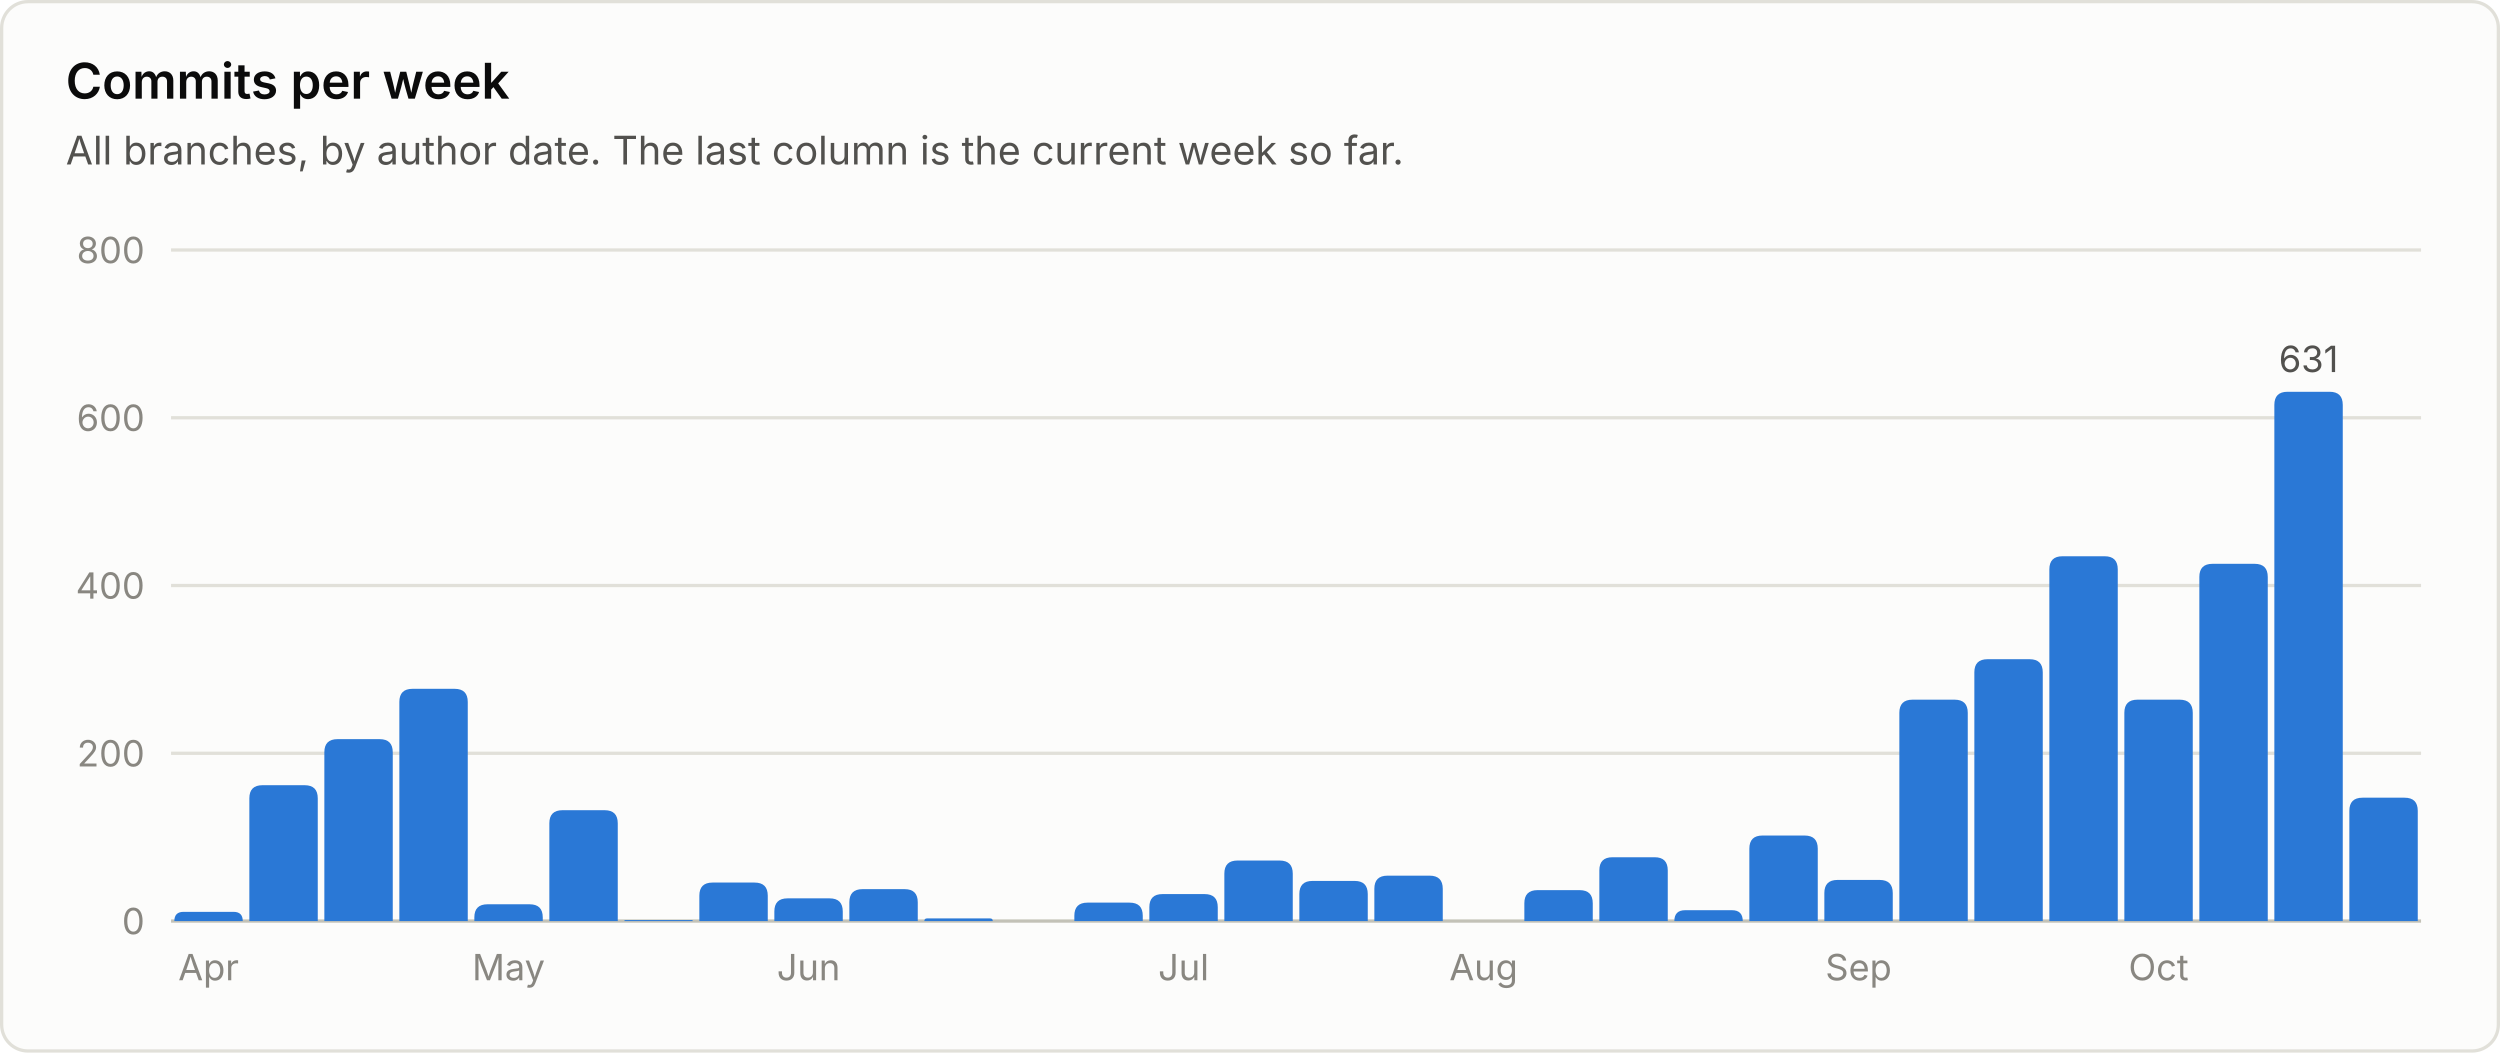
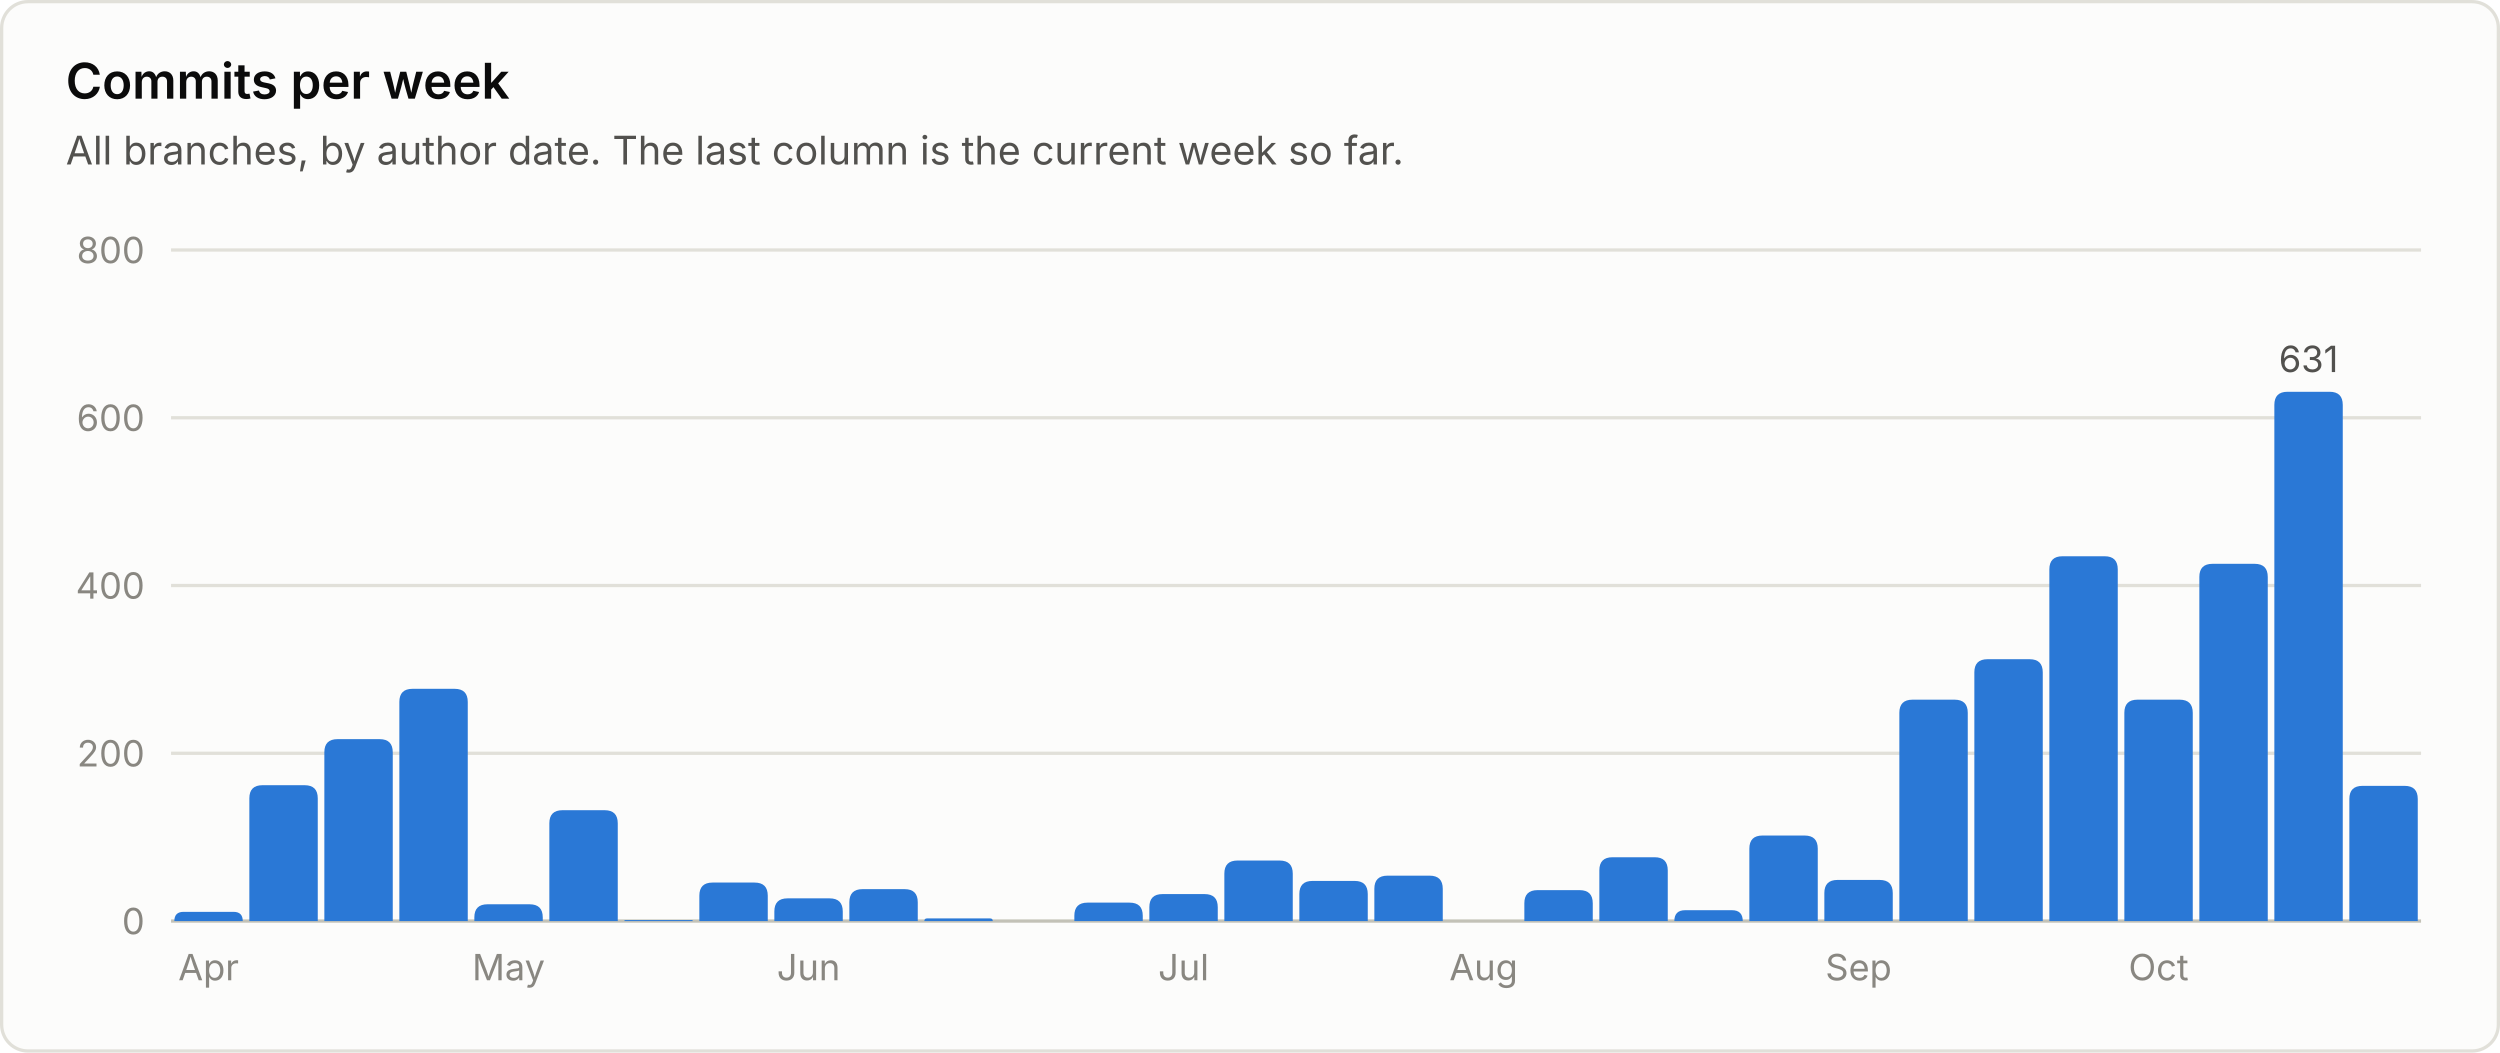
<svg xmlns="http://www.w3.org/2000/svg" viewBox="0 0 760 320" width="760" height="320" role="img" font-family="system-ui, -apple-system, 'Segoe UI', sans-serif">
  <rect x="0.5" y="0.5" width="759" height="319" rx="8" fill="#fcfcfb" stroke="#e1e0d9" />
  <text x="20.0" y="30.0" fill="#0b0b0b" font-size="15" font-weight="600" text-anchor="start">Commits per week</text>
  <text x="20.0" y="50.0" fill="#52514e" font-size="12" font-weight="400" text-anchor="start">All branches, by author date. The last column is the current week so far.</text>
  <line x1="52" y1="280.0" x2="736" y2="280.0" stroke="#c3c2b7" stroke-width="1" />
  <text x="44.0" y="284.0" fill="#898781" font-size="11" font-weight="400" text-anchor="end">0</text>
  <line x1="52" y1="229.0" x2="736" y2="229.0" stroke="#e1e0d9" stroke-width="1" />
  <text x="44.0" y="233.0" fill="#898781" font-size="11" font-weight="400" text-anchor="end">200</text>
  <line x1="52" y1="178.0" x2="736" y2="178.0" stroke="#e1e0d9" stroke-width="1" />
  <text x="44.0" y="182.0" fill="#898781" font-size="11" font-weight="400" text-anchor="end">400</text>
  <line x1="52" y1="127.0" x2="736" y2="127.0" stroke="#e1e0d9" stroke-width="1" />
  <text x="44.0" y="131.0" fill="#898781" font-size="11" font-weight="400" text-anchor="end">600</text>
  <line x1="52" y1="76.0" x2="736" y2="76.0" stroke="#e1e0d9" stroke-width="1" />
  <text x="44.0" y="80.0" fill="#898781" font-size="11" font-weight="400" text-anchor="end">800</text>
  <path d="M53.0 280.0 V280.0 Q53.0 277.2 55.8 277.2 H71.0 Q73.8 277.2 73.8 280.0 V280.0 Z" fill="#2a78d6" />
  <text x="63.4" y="298.0" fill="#898781" font-size="11" font-weight="400" text-anchor="middle">Apr</text>
  <path d="M75.8 280.0 V242.7 Q75.8 238.7 79.8 238.7 H92.6 Q96.6 238.7 96.6 242.7 V280.0 Z" fill="#2a78d6" />
  <path d="M98.6 280.0 V228.7 Q98.6 224.7 102.6 224.7 H115.4 Q119.4 224.7 119.4 228.7 V280.0 Z" fill="#2a78d6" />
  <path d="M121.4 280.0 V213.4 Q121.4 209.4 125.4 209.4 H138.2 Q142.2 209.4 142.2 213.4 V280.0 Z" fill="#2a78d6" />
  <path d="M144.2 280.0 V278.9 Q144.2 274.9 148.2 274.9 H161.0 Q165.0 274.9 165.0 278.9 V280.0 Z" fill="#2a78d6" />
  <text x="154.6" y="298.0" fill="#898781" font-size="11" font-weight="400" text-anchor="middle">May</text>
  <path d="M167.0 280.0 V250.3 Q167.0 246.3 171.0 246.3 H183.8 Q187.8 246.3 187.8 250.3 V280.0 Z" fill="#2a78d6" />
  <path d="M189.8 280.0 V280.0 Q189.8 279.7 190.1 279.7 H210.3 Q210.6 279.7 210.6 280.0 V280.0 Z" fill="#2a78d6" />
  <path d="M212.6 280.0 V272.3 Q212.6 268.3 216.6 268.3 H229.4 Q233.4 268.3 233.4 272.3 V280.0 Z" fill="#2a78d6" />
  <path d="M235.4 280.0 V277.1 Q235.4 273.1 239.4 273.1 H252.2 Q256.2 273.1 256.2 277.1 V280.0 Z" fill="#2a78d6" />
  <text x="245.8" y="298.0" fill="#898781" font-size="11" font-weight="400" text-anchor="middle">Jun</text>
  <path d="M258.2 280.0 V274.3 Q258.2 270.3 262.2 270.3 H275.0 Q279.0 270.3 279.0 274.3 V280.0 Z" fill="#2a78d6" />
  <path d="M281.0 280.0 V280.0 Q281.0 279.2 281.8 279.2 H301.0 Q301.8 279.2 301.8 280.0 V280.0 Z" fill="#2a78d6" />
  <path d="M326.6 280.0 V278.4 Q326.6 274.4 330.6 274.4 H343.4 Q347.4 274.4 347.4 278.4 V280.0 Z" fill="#2a78d6" />
  <path d="M349.4 280.0 V275.8 Q349.4 271.8 353.4 271.8 H366.2 Q370.2 271.8 370.2 275.8 V280.0 Z" fill="#2a78d6" />
  <text x="359.8" y="298.0" fill="#898781" font-size="11" font-weight="400" text-anchor="middle">Jul</text>
  <path d="M372.2 280.0 V265.6 Q372.2 261.6 376.2 261.6 H389.0 Q393.0 261.6 393.0 265.6 V280.0 Z" fill="#2a78d6" />
  <path d="M395.0 280.0 V271.8 Q395.0 267.8 399.0 267.8 H411.8 Q415.8 267.8 415.8 271.8 V280.0 Z" fill="#2a78d6" />
  <path d="M417.8 280.0 V270.2 Q417.8 266.2 421.8 266.2 H434.6 Q438.6 266.2 438.6 270.2 V280.0 Z" fill="#2a78d6" />
  <text x="451.0" y="298.0" fill="#898781" font-size="11" font-weight="400" text-anchor="middle">Aug</text>
  <path d="M463.4 280.0 V274.6 Q463.4 270.6 467.4 270.6 H480.2 Q484.2 270.6 484.2 274.6 V280.0 Z" fill="#2a78d6" />
  <path d="M486.2 280.0 V264.6 Q486.2 260.6 490.2 260.6 H503.0 Q507.0 260.6 507.0 264.6 V280.0 Z" fill="#2a78d6" />
  <path d="M509.0 280.0 V280.0 Q509.0 276.7 512.3 276.7 H526.5 Q529.8 276.7 529.8 280.0 V280.0 Z" fill="#2a78d6" />
  <path d="M531.8 280.0 V258.0 Q531.8 254.0 535.8 254.0 H548.6 Q552.6 254.0 552.6 258.0 V280.0 Z" fill="#2a78d6" />
  <path d="M554.6 280.0 V271.5 Q554.6 267.5 558.6 267.5 H571.4 Q575.4 267.5 575.4 271.5 V280.0 Z" fill="#2a78d6" />
  <text x="565.0" y="298.0" fill="#898781" font-size="11" font-weight="400" text-anchor="middle">Sep</text>
  <path d="M577.4 280.0 V216.7 Q577.4 212.7 581.4 212.7 H594.2 Q598.2 212.7 598.2 216.7 V280.0 Z" fill="#2a78d6" />
  <path d="M600.2 280.0 V204.4 Q600.2 200.4 604.2 200.4 H617.0 Q621.0 200.4 621.0 204.4 V280.0 Z" fill="#2a78d6" />
  <path d="M623.0 280.0 V173.1 Q623.0 169.1 627.0 169.1 H639.8 Q643.8 169.1 643.8 173.1 V280.0 Z" fill="#2a78d6" />
  <path d="M645.8 280.0 V216.7 Q645.8 212.7 649.8 212.7 H662.6 Q666.6 212.7 666.6 216.7 V280.0 Z" fill="#2a78d6" />
  <text x="656.2" y="298.0" fill="#898781" font-size="11" font-weight="400" text-anchor="middle">Oct</text>
  <path d="M668.6 280.0 V175.4 Q668.6 171.4 672.6 171.4 H685.4 Q689.4 171.4 689.4 175.4 V280.0 Z" fill="#2a78d6" />
  <path d="M691.4 280.0 V123.1 Q691.4 119.1 695.4 119.1 H708.2 Q712.2 119.1 712.2 123.1 V280.0 Z" fill="#2a78d6" />
  <text x="701.8" y="113.1" fill="#52514e" font-size="11" font-weight="400" text-anchor="middle">631</text>
-   <path d="M714.2 280.0 V246.5 Q714.2 242.5 718.2 242.5 H731.0 Q735.0 242.5 735.0 246.5 V280.0 Z" fill="#2a78d6" />
+   <path d="M714.2 280.0 V242.9 Q714.2 238.9 718.2 238.9 H731.0 Q735.0 238.9 735.0 242.9 V280.0 Z" fill="#2a78d6" />
</svg>
